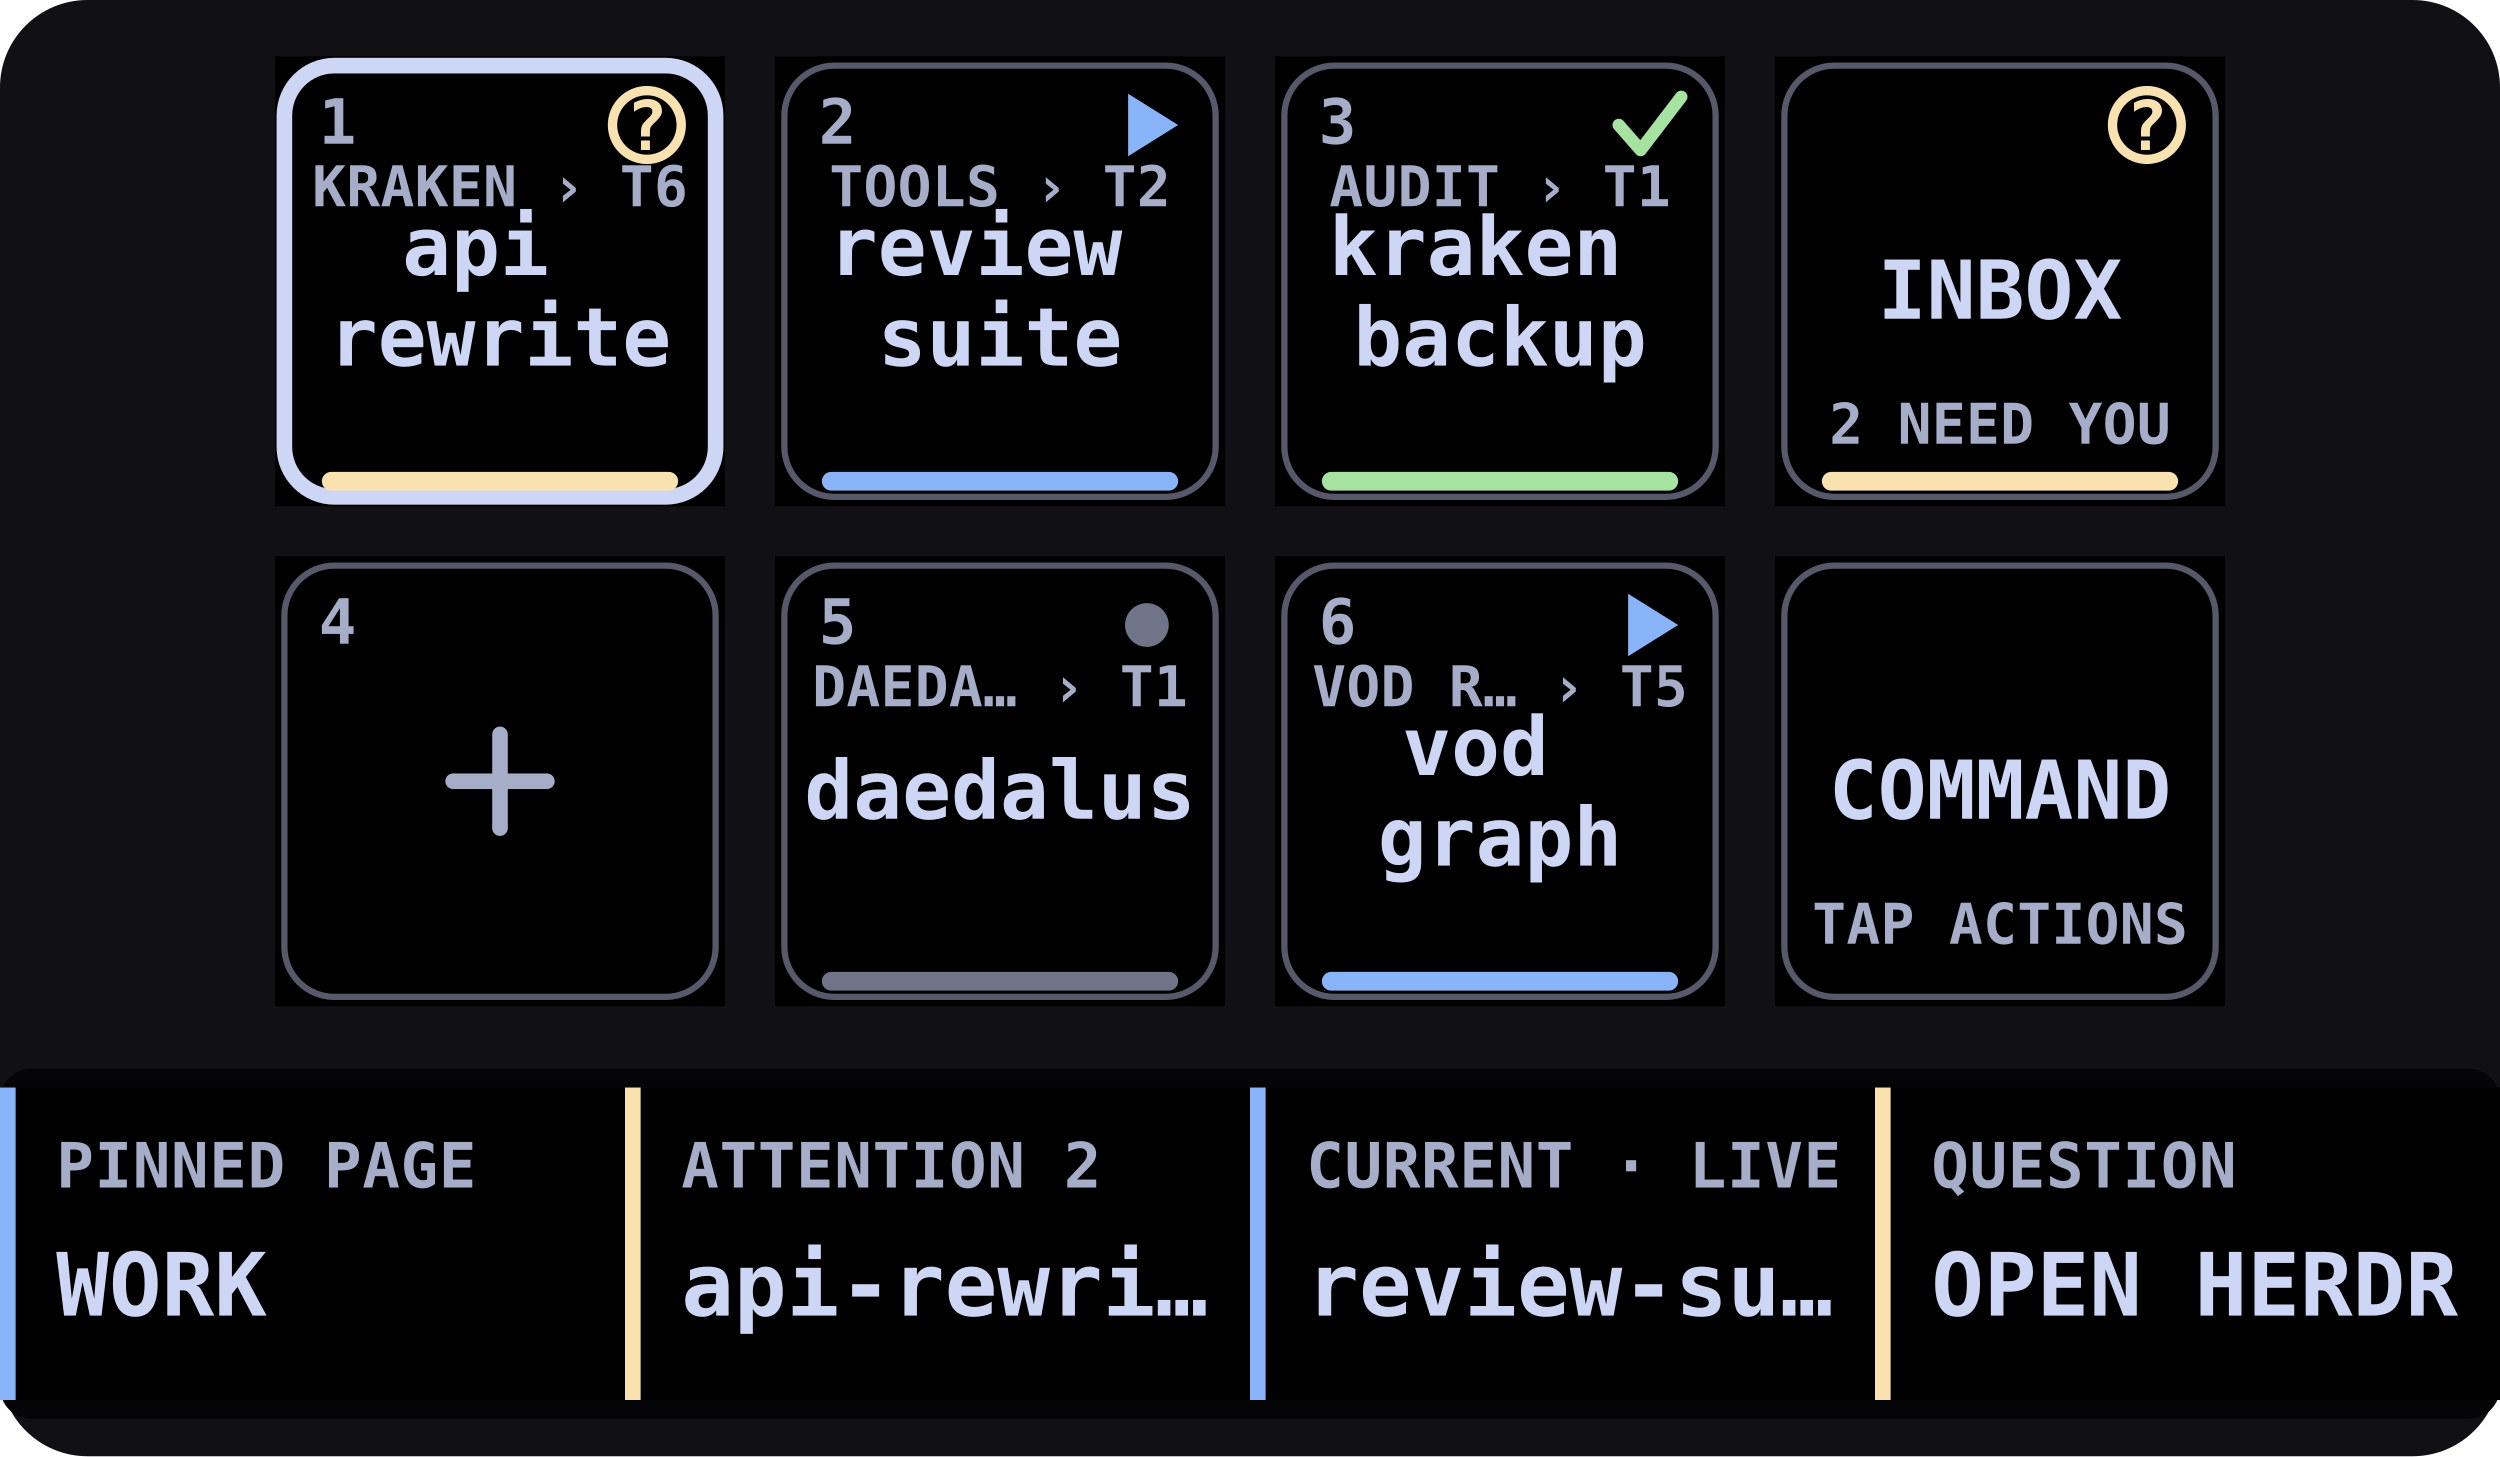
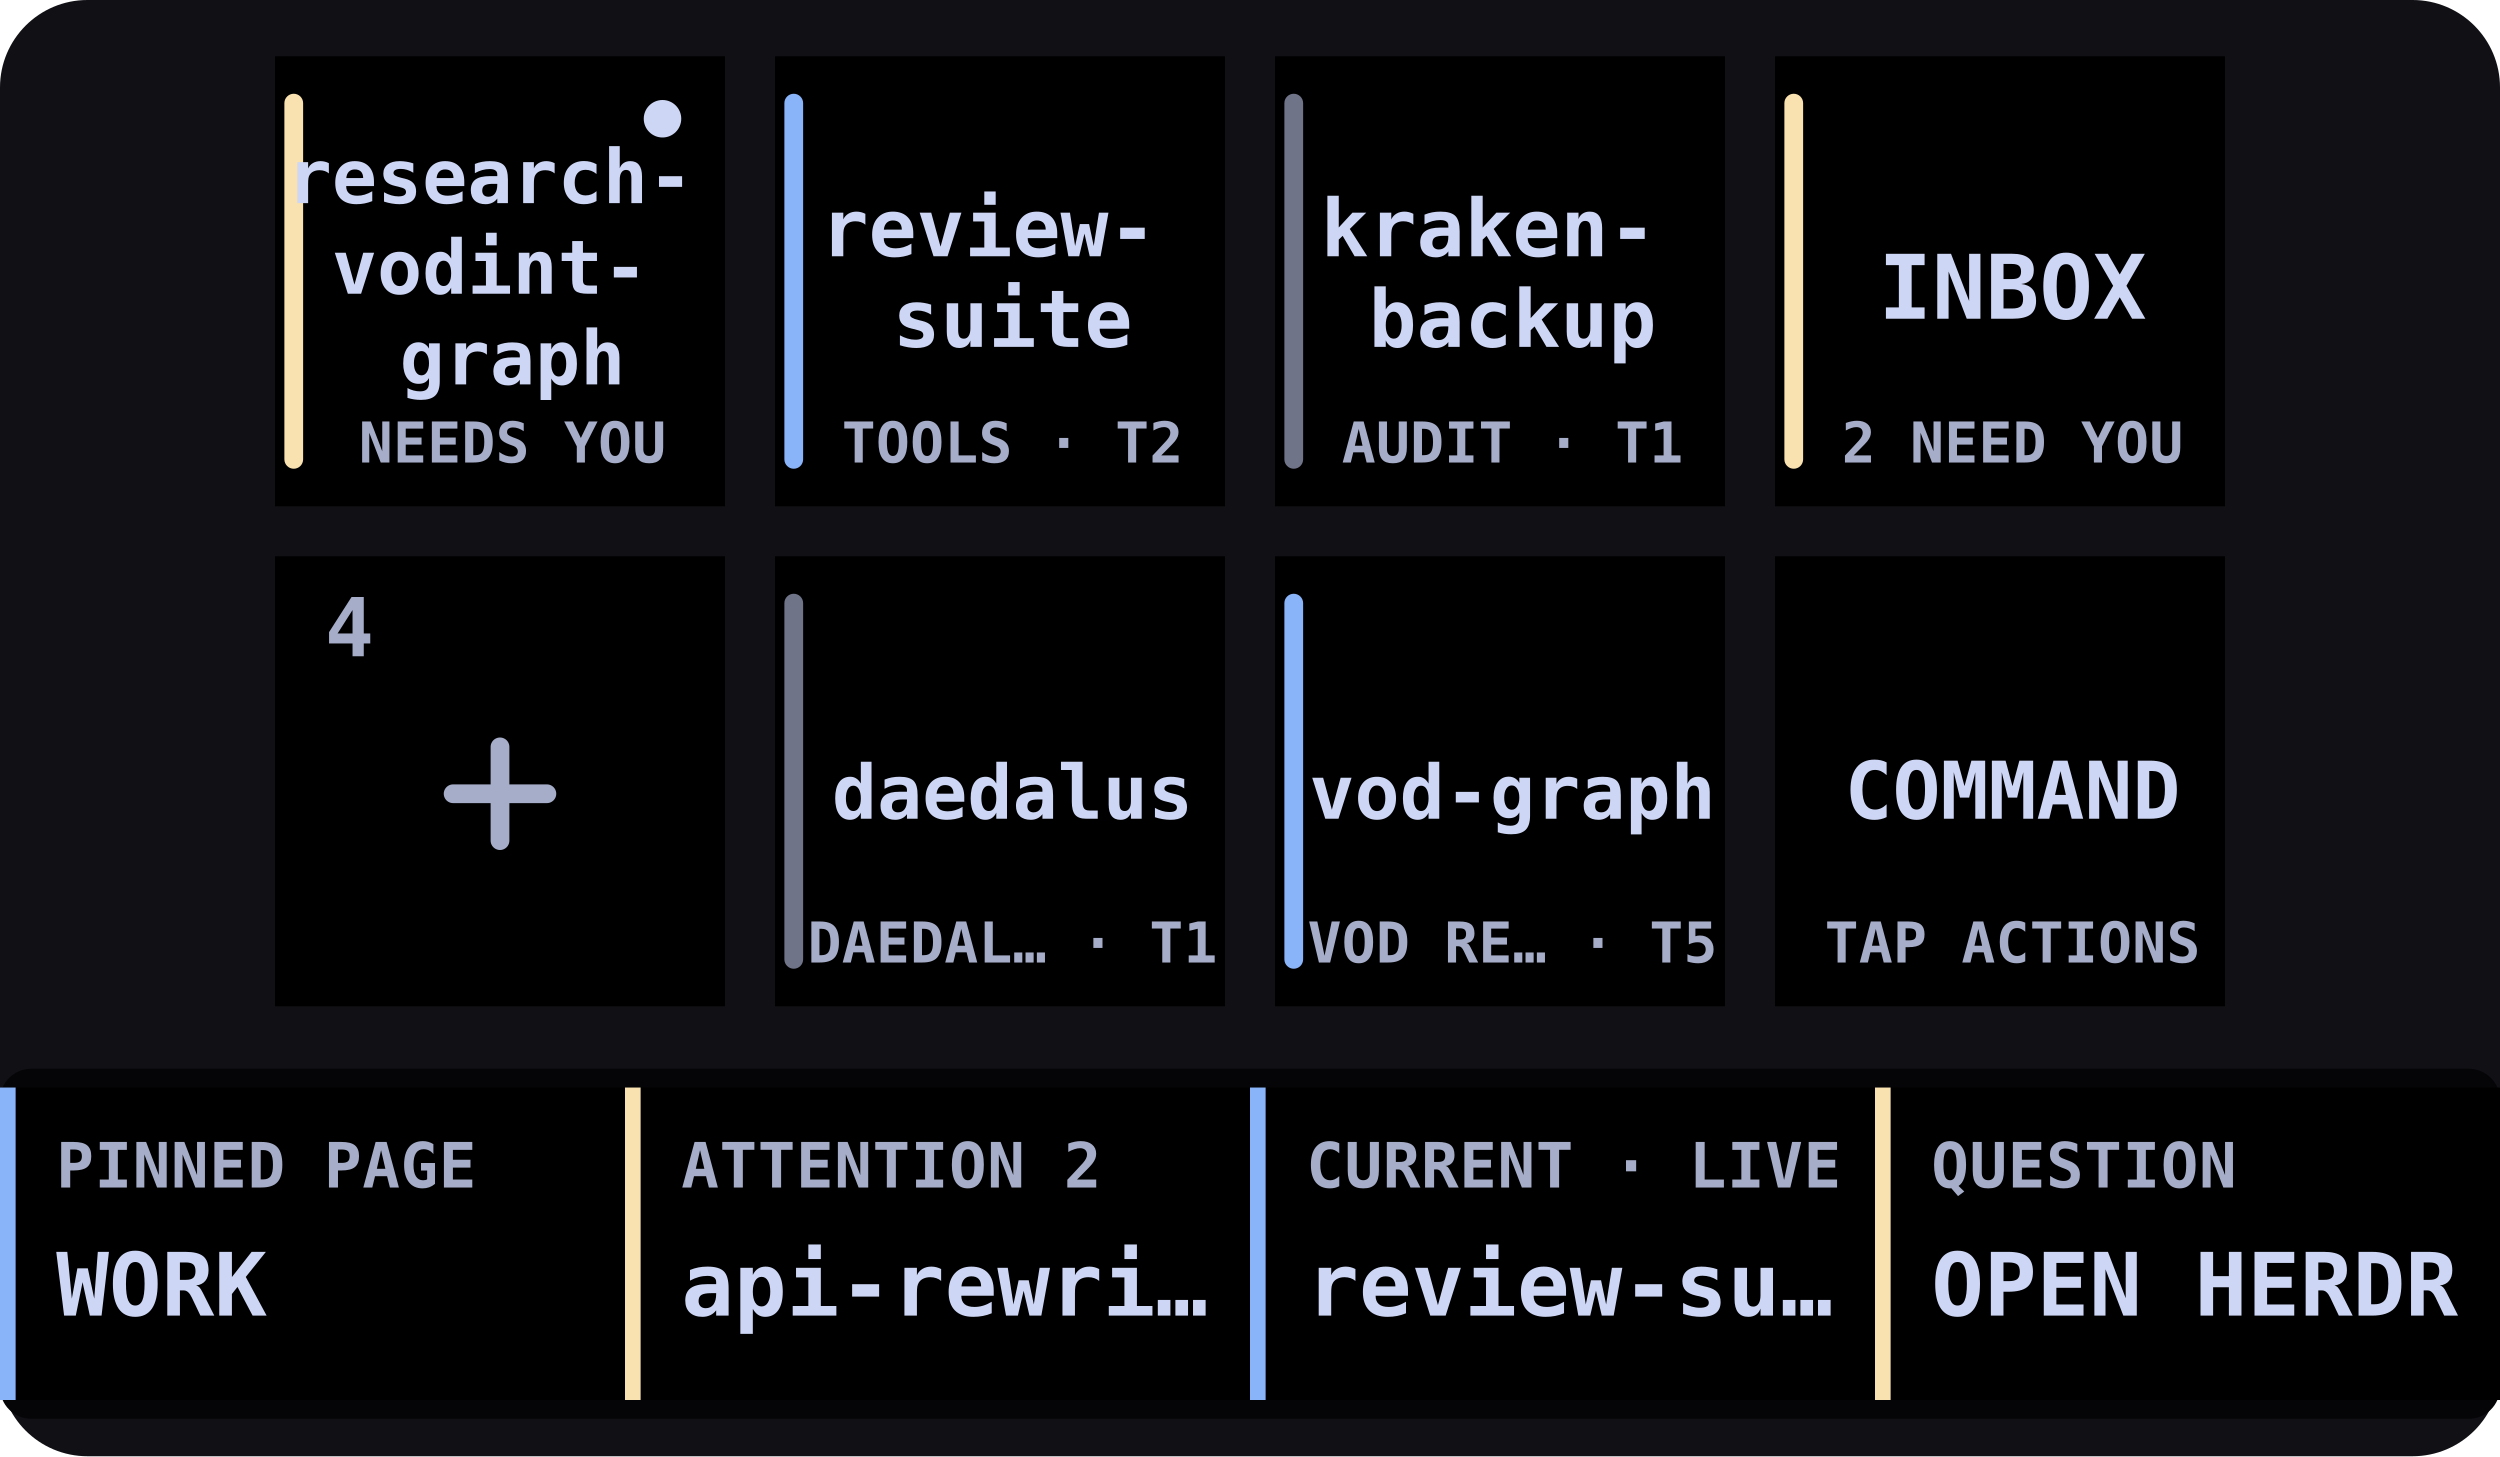
<svg xmlns="http://www.w3.org/2000/svg" width="800" height="466" viewBox="0 0 800 466">
  <rect width="800" height="466" rx="28" fill="#101015" />
  <svg x="88" y="18" width="144" height="144" viewBox="0 0 144 144">
    <rect width="144" height="144" fill="#000000" />
-     <rect x="3" y="3" width="138" height="138" rx="16" fill="none" stroke="rgb(205 214 244)" stroke-width="5" />
-     <text x="14" y="28" font-family="Consolas" font-weight="700" font-size="20" fill="rgb(166 173 200)">1</text>
-     <circle cx="119" cy="22" r="11" fill="none" stroke="rgb(249 226 175)" stroke-width="3" />
-     <text x="119" y="30" font-family="Consolas" font-weight="700" font-size="22" fill="rgb(249 226 175)" text-anchor="middle">?</text>
-     <text x="72" y="48" font-family="Consolas" font-weight="700" font-size="18" fill="rgb(166 173 200)" text-anchor="middle" letter-spacing=".1">KRAKEN › T6</text>
-     <text x="72" y="70" font-family="Consolas" font-weight="700" font-size="26" fill="rgb(205 214 244)" text-anchor="middle">
-       <tspan x="72" dy="0">api</tspan>
-       <tspan x="72" dy="29">rewrite</tspan>
+     <rect x="3" y="12" width="6" height="120" rx="3" fill="rgb(249 226 175)" />
+     <circle cx="124" cy="20" r="6" fill="rgb(205 214 244)" />
+     <text x="76" y="47" font-family="Consolas" font-weight="700" font-size="24" fill="rgb(205 214 244)" text-anchor="middle">
+       <tspan x="76" dy="0">research-</tspan>
+       <tspan x="76" dy="29">vodint-</tspan>
+       <tspan x="76" dy="29">graph</tspan>
    </text>
-     <path d="M18 136H126" stroke="rgb(249 226 175)" stroke-width="6" stroke-linecap="round" />
+     <text x="76" y="130" font-family="Consolas" font-weight="700" font-size="18" fill="rgb(166 173 200)" text-anchor="middle" letter-spacing=".1">NEEDS YOU</text>
  </svg>
  <svg x="248" y="18" width="144" height="144" viewBox="0 0 144 144">
    <rect width="144" height="144" fill="#000000" />
-     <rect x="3" y="3" width="138" height="138" rx="16" fill="none" stroke="rgb(87 89 106)" stroke-width="2" />
-     <text x="14" y="28" font-family="Consolas" font-weight="700" font-size="20" fill="rgb(166 173 200)">2</text>
-     <path d="M113 12L129 22L113 32Z" fill="rgb(137 180 250)" />
-     <text x="72" y="48" font-family="Consolas" font-weight="700" font-size="18" fill="rgb(166 173 200)" text-anchor="middle" letter-spacing=".1">TOOLS › T2</text>
-     <text x="72" y="70" font-family="Consolas" font-weight="700" font-size="26" fill="rgb(205 214 244)" text-anchor="middle">
-       <tspan x="72" dy="0">review</tspan>
-       <tspan x="72" dy="29">suite</tspan>
+     <rect x="3" y="12" width="6" height="120" rx="3" fill="rgb(137 180 250)" />
+     <text x="76" y="64" font-family="Consolas" font-weight="700" font-size="25.5" fill="rgb(205 214 244)" text-anchor="middle">
+       <tspan x="76" dy="0">review-</tspan>
+       <tspan x="76" dy="29">suite</tspan>
    </text>
-     <path d="M18 136H126" stroke="rgb(137 180 250)" stroke-width="6" stroke-linecap="round" />
+     <text x="76" y="130" font-family="Consolas" font-weight="700" font-size="18" fill="rgb(166 173 200)" text-anchor="middle" letter-spacing=".1">TOOLS · T2</text>
  </svg>
  <svg x="408" y="18" width="144" height="144" viewBox="0 0 144 144">
    <rect width="144" height="144" fill="#000000" />
-     <rect x="3" y="3" width="138" height="138" rx="16" fill="none" stroke="rgb(87 89 106)" stroke-width="2" />
-     <text x="14" y="28" font-family="Consolas" font-weight="700" font-size="20" fill="rgb(166 173 200)">3</text>
-     <path d="M110 22L117 30L130 13" fill="none" stroke="rgb(166 227 161)" stroke-width="4" stroke-linecap="round" stroke-linejoin="round" />
-     <text x="72" y="48" font-family="Consolas" font-weight="700" font-size="18" fill="rgb(166 173 200)" text-anchor="middle" letter-spacing=".1">AUDIT › T1</text>
-     <text x="72" y="70" font-family="Consolas" font-weight="700" font-size="26" fill="rgb(205 214 244)" text-anchor="middle">
-       <tspan x="72" dy="0">kraken</tspan>
-       <tspan x="72" dy="29">backup</tspan>
+     <rect x="3" y="12" width="6" height="120" rx="3" fill="rgb(112 116 137)" />
+     <text x="76" y="64" font-family="Consolas" font-weight="700" font-size="25.5" fill="rgb(205 214 244)" text-anchor="middle">
+       <tspan x="76" dy="0">kraken-</tspan>
+       <tspan x="76" dy="29">backup</tspan>
    </text>
-     <path d="M18 136H126" stroke="rgb(166 227 161)" stroke-width="6" stroke-linecap="round" />
+     <text x="76" y="130" font-family="Consolas" font-weight="700" font-size="18" fill="rgb(166 173 200)" text-anchor="middle" letter-spacing=".1">AUDIT · T1</text>
  </svg>
  <svg x="568" y="18" width="144" height="144" viewBox="0 0 144 144">
    <rect width="144" height="144" fill="#000000" />
-     <rect x="3" y="3" width="138" height="138" rx="16" fill="none" stroke="rgb(87 89 106)" stroke-width="2" />
-     <circle cx="119" cy="22" r="11" fill="none" stroke="rgb(249 226 175)" stroke-width="3" />
-     <text x="119" y="30" font-family="Consolas" font-weight="700" font-size="22" fill="rgb(249 226 175)" text-anchor="middle">?</text>
-     <text x="72" y="84" font-family="Consolas" font-weight="700" font-size="26" fill="rgb(205 214 244)" text-anchor="middle">
-       <tspan x="72" dy="0">INBOX</tspan>
+     <rect x="3" y="12" width="6" height="120" rx="3" fill="rgb(249 226 175)" />
+     <text x="76" y="84" font-family="Consolas" font-weight="700" font-size="28.5" fill="rgb(205 214 244)" text-anchor="middle">
+       <tspan x="76" dy="0">INBOX</tspan>
    </text>
-     <text x="72" y="124" font-family="Consolas" font-weight="700" font-size="18" fill="rgb(166 173 200)" text-anchor="middle" letter-spacing=".1">2 NEED YOU</text>
-     <path d="M18 136H126" stroke="rgb(249 226 175)" stroke-width="6" stroke-linecap="round" />
+     <text x="76" y="130" font-family="Consolas" font-weight="700" font-size="18" fill="rgb(166 173 200)" text-anchor="middle" letter-spacing=".1">2 NEED YOU</text>
  </svg>
  <svg x="88" y="178" width="144" height="144" viewBox="0 0 144 144">
    <rect width="144" height="144" fill="#000000" />
-     <rect x="3" y="3" width="138" height="138" rx="16" fill="none" stroke="rgb(87 89 106)" stroke-width="2" />
-     <text x="14" y="28" font-family="Consolas" font-weight="700" font-size="20" fill="rgb(166 173 200)">4</text>
-     <path d="M57 72H87M72 57V87" stroke="rgb(166 173 200)" stroke-width="5" stroke-linecap="round" />
+     <text x="16" y="32" font-family="Consolas" font-weight="700" font-size="26" fill="rgb(166 173 200)">4</text>
+     <path d="M57 76H87M72 61V91" stroke="rgb(166 173 200)" stroke-width="6" stroke-linecap="round" />
  </svg>
  <svg x="248" y="178" width="144" height="144" viewBox="0 0 144 144">
    <rect width="144" height="144" fill="#000000" />
-     <rect x="3" y="3" width="138" height="138" rx="16" fill="none" stroke="rgb(87 89 106)" stroke-width="2" />
-     <text x="14" y="28" font-family="Consolas" font-weight="700" font-size="20" fill="rgb(166 173 200)">5</text>
-     <circle cx="119" cy="22" r="7" fill="rgb(112 116 137)" />
-     <text x="72" y="48" font-family="Consolas" font-weight="700" font-size="18" fill="rgb(166 173 200)" text-anchor="middle" letter-spacing=".1">DAEDA… › T1</text>
-     <text x="72" y="84" font-family="Consolas" font-weight="700" font-size="26" fill="rgb(205 214 244)" text-anchor="middle">
-       <tspan x="72" dy="0">daedalus</tspan>
+     <rect x="3" y="12" width="6" height="120" rx="3" fill="rgb(112 116 137)" />
+     <text x="76" y="84" font-family="Consolas" font-weight="700" font-size="24" fill="rgb(205 214 244)" text-anchor="middle">
+       <tspan x="76" dy="0">daedalus</tspan>
    </text>
-     <path d="M18 136H126" stroke="rgb(112 116 137)" stroke-width="6" stroke-linecap="round" />
+     <text x="76" y="130" font-family="Consolas" font-weight="700" font-size="18" fill="rgb(166 173 200)" text-anchor="middle" letter-spacing=".1">DAEDAL… · T1</text>
  </svg>
  <svg x="408" y="178" width="144" height="144" viewBox="0 0 144 144">
    <rect width="144" height="144" fill="#000000" />
-     <rect x="3" y="3" width="138" height="138" rx="16" fill="none" stroke="rgb(87 89 106)" stroke-width="2" />
-     <text x="14" y="28" font-family="Consolas" font-weight="700" font-size="20" fill="rgb(166 173 200)">6</text>
-     <path d="M113 12L129 22L113 32Z" fill="rgb(137 180 250)" />
-     <text x="72" y="48" font-family="Consolas" font-weight="700" font-size="18" fill="rgb(166 173 200)" text-anchor="middle" letter-spacing=".1">VOD R… › T5</text>
-     <text x="72" y="70" font-family="Consolas" font-weight="700" font-size="26" fill="rgb(205 214 244)" text-anchor="middle">
-       <tspan x="72" dy="0">vod</tspan>
-       <tspan x="72" dy="29">graph</tspan>
+     <rect x="3" y="12" width="6" height="120" rx="3" fill="rgb(137 180 250)" />
+     <text x="76" y="84" font-family="Consolas" font-weight="700" font-size="24" fill="rgb(205 214 244)" text-anchor="middle">
+       <tspan x="76" dy="0">vod-graph</tspan>
    </text>
-     <path d="M18 136H126" stroke="rgb(137 180 250)" stroke-width="6" stroke-linecap="round" />
+     <text x="76" y="130" font-family="Consolas" font-weight="700" font-size="18" fill="rgb(166 173 200)" text-anchor="middle" letter-spacing=".1">VOD RE… · T5</text>
  </svg>
  <svg x="568" y="178" width="144" height="144" viewBox="0 0 144 144">
    <rect width="144" height="144" fill="#000000" />
-     <rect x="3" y="3" width="138" height="138" rx="16" fill="none" stroke="rgb(87 89 106)" stroke-width="2" />
-     <text x="72" y="84" font-family="Consolas" font-weight="700" font-size="26" fill="rgb(205 214 244)" text-anchor="middle">
-       <tspan x="72" dy="0">COMMAND</tspan>
+     <text x="76" y="84" font-family="Consolas" font-weight="700" font-size="25.5" fill="rgb(205 214 244)" text-anchor="middle">
+       <tspan x="76" dy="0">COMMAND</tspan>
    </text>
-     <text x="72" y="124" font-family="Consolas" font-weight="700" font-size="18" fill="rgb(166 173 200)" text-anchor="middle" letter-spacing=".1">TAP ACTIONS</text>
+     <text x="76" y="130" font-family="Consolas" font-weight="700" font-size="18" fill="rgb(166 173 200)" text-anchor="middle" letter-spacing=".1">TAP ACTIONS</text>
  </svg>
  <rect y="342" width="800" height="112" rx="10" fill="#050507" />
  <svg x="0" y="348" width="200" height="100" viewBox="0 0 200 100">
    <rect width="200" height="100" fill="#000000" />
    <rect x="0" y="0" width="5" height="100" fill="rgb(137 180 250)" />
    <text x="18" y="32" font-family="Consolas" font-weight="700" font-size="20" fill="rgb(166 173 200)" letter-spacing=".2">PINNED PAGE</text>
    <text x="18" y="73" font-family="Consolas" font-weight="700" font-size="28" fill="rgb(205 214 244)">WORK</text>
  </svg>
  <svg x="200" y="348" width="200" height="100" viewBox="0 0 200 100">
    <rect width="200" height="100" fill="#000000" />
    <rect x="0" y="0" width="5" height="100" fill="rgb(249 226 175)" />
    <text x="18" y="32" font-family="Consolas" font-weight="700" font-size="20" fill="rgb(166 173 200)" letter-spacing=".2">ATTENTION 2</text>
    <text x="18" y="73" font-family="Consolas" font-weight="700" font-size="28" fill="rgb(205 214 244)">api-rewri…</text>
  </svg>
  <svg x="400" y="348" width="200" height="100" viewBox="0 0 200 100">
    <rect width="200" height="100" fill="#000000" />
    <rect x="0" y="0" width="5" height="100" fill="rgb(137 180 250)" />
    <text x="18" y="32" font-family="Consolas" font-weight="700" font-size="20" fill="rgb(166 173 200)" letter-spacing=".2">CURRENT · LIVE</text>
    <text x="18" y="73" font-family="Consolas" font-weight="700" font-size="28" fill="rgb(205 214 244)">review-su…</text>
  </svg>
  <svg x="600" y="348" width="200" height="100" viewBox="0 0 200 100">
    <rect width="200" height="100" fill="#000000" />
    <rect x="0" y="0" width="5" height="100" fill="rgb(249 226 175)" />
    <text x="18" y="32" font-family="Consolas" font-weight="700" font-size="20" fill="rgb(166 173 200)" letter-spacing=".2">QUESTION</text>
    <text x="18" y="73" font-family="Consolas" font-weight="700" font-size="28" fill="rgb(205 214 244)">OPEN HERDR</text>
  </svg>
</svg>
